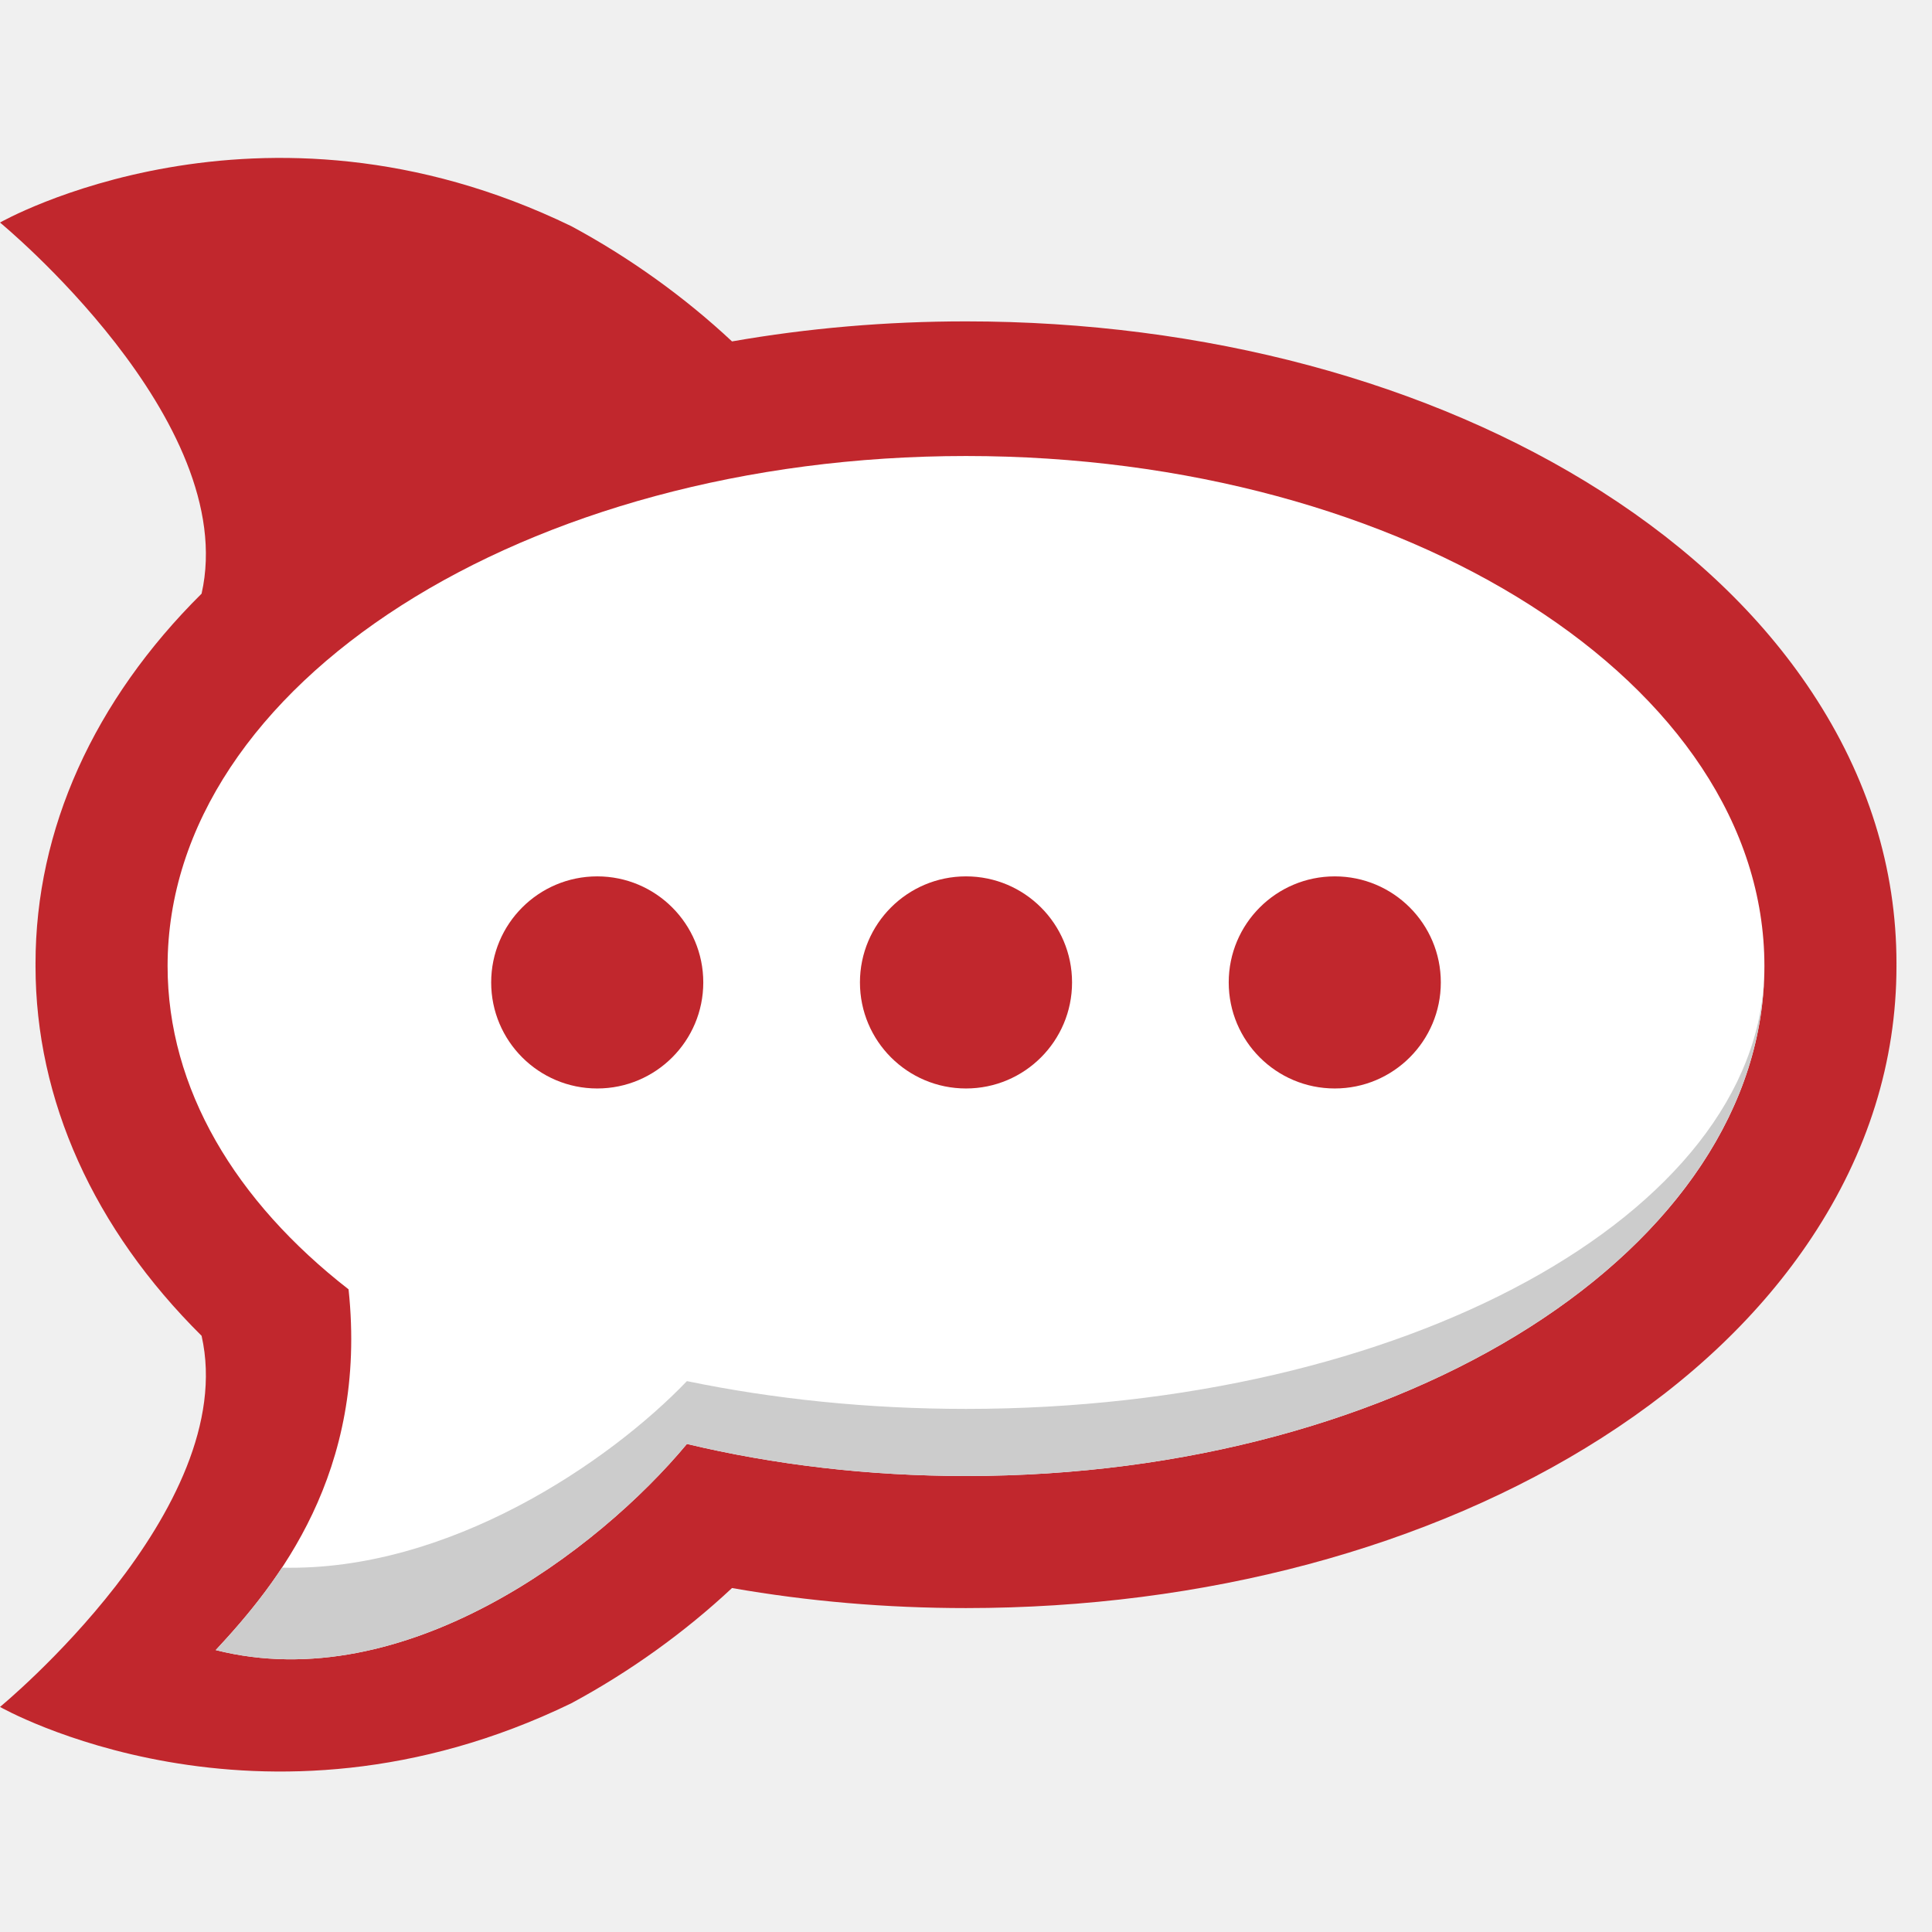
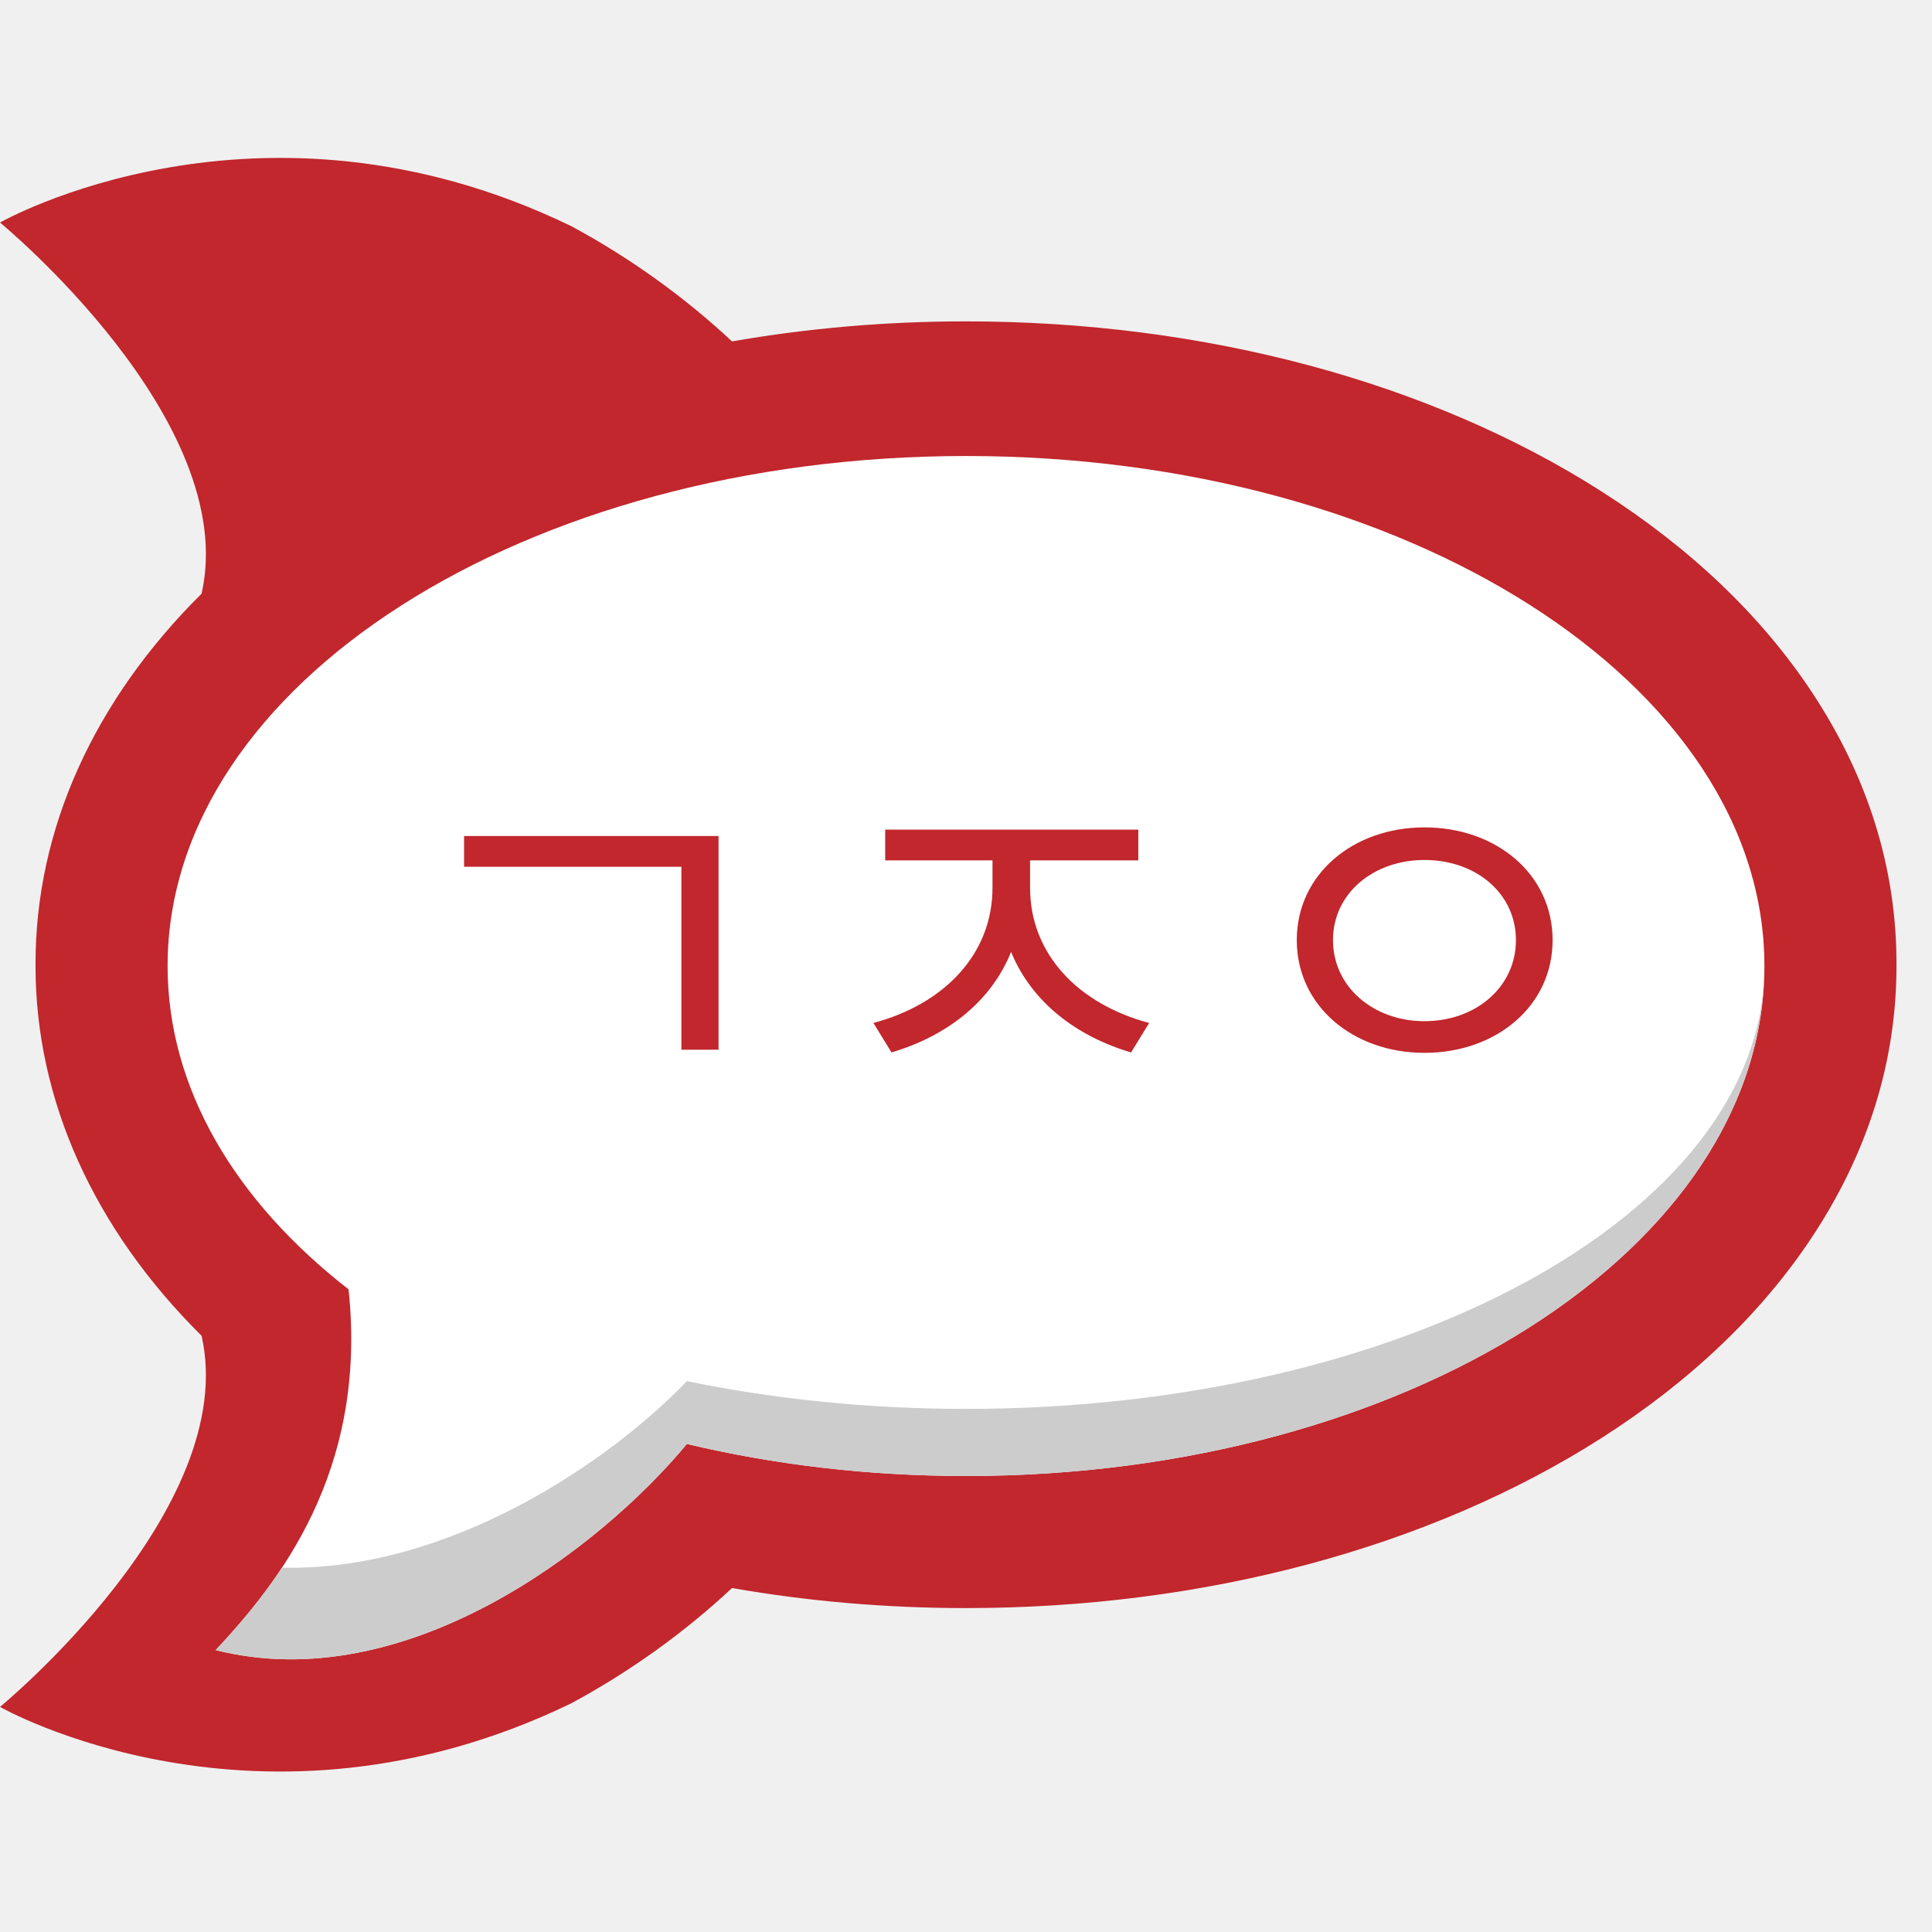
<svg xmlns="http://www.w3.org/2000/svg" version="1.1" id="Layer_5" x="0px" y="0px" width="512px" height="512px" viewBox="0 0 512 512" enable-background="new 0 0 512 512" xml:space="preserve">
-   <path fill="#C1272D" d="M502.586,255.322c0-25.236-7.55-49.436-22.445-71.932c-13.373-20.195-32.109-38.072-55.687-53.132  C378.937,101.182,319.108,85.168,256,85.168c-21.079,0-41.855,1.781-62.009,5.31c-12.504-11.702-27.139-22.232-42.627-30.56  C68.618,19.818,0,58.975,0,58.975s63.798,52.409,53.424,98.35c-28.542,28.313-44.01,62.453-44.01,97.998  c0,0.113,0.006,0.226,0.006,0.34c0,0.113-0.006,0.226-0.006,0.339c0,35.545,15.469,69.685,44.01,97.999  C63.798,399.94,0,452.35,0,452.35s68.618,39.156,151.363-0.943c15.488-8.327,30.124-18.857,42.627-30.56  c20.154,3.528,40.931,5.31,62.009,5.31c63.108,0,122.937-16.014,168.454-45.091c23.577-15.06,42.313-32.937,55.687-53.132  c14.896-22.496,22.445-46.695,22.445-71.932c0-0.113-0.006-0.226-0.006-0.339C502.58,255.548,502.586,255.436,502.586,255.322z" />
-   <path fill="#FFFFFF" d="M256,120.847c116.854,0,211.586,60.509,211.586,135.154c0,74.641-94.731,135.155-211.586,135.155  c-26.019,0-50.937-3.009-73.959-8.495c-23.396,28.147-74.868,67.28-124.869,54.629c16.265-17.47,40.361-46.988,35.201-95.603  c-29.968-23.322-47.959-53.163-47.959-85.686C44.414,181.356,139.145,120.847,256,120.847" />
+   <path fill="#C1272D" d="M502.586,255.322c0-25.236-7.55-49.437-22.445-71.932c-13.373-20.195-32.108-38.072-55.687-53.132  C378.938,101.182,319.108,85.168,256,85.168c-21.079,0-41.855,1.781-62.009,5.31c-12.504-11.702-27.139-22.232-42.627-30.56  C68.618,19.818,0,58.975,0,58.975s63.798,52.409,53.424,98.35c-28.542,28.313-44.01,62.453-44.01,97.998  c0,0.113,0.006,0.226,0.006,0.34c0,0.113-0.006,0.226-0.006,0.339c0,35.545,15.469,69.686,44.01,97.999  C63.798,399.94,0,452.35,0,452.35s68.618,39.156,151.363-0.942c15.488-8.327,30.124-18.857,42.627-30.561  c20.154,3.528,40.931,5.311,62.009,5.311c63.108,0,122.937-16.015,168.454-45.091c23.577-15.061,42.312-32.938,55.687-53.133  c14.896-22.496,22.445-46.694,22.445-71.932c0-0.113-0.006-0.226-0.006-0.339C502.58,255.548,502.586,255.436,502.586,255.322z" />
+   <path fill="#FFFFFF" d="M256,120.847c116.854,0,211.586,60.509,211.586,135.154c0,74.642-94.73,135.155-211.586,135.155  c-26.019,0-50.937-3.01-73.959-8.495c-23.396,28.146-74.868,67.28-124.869,54.629c16.265-17.47,40.361-46.988,35.201-95.603  c-29.968-23.322-47.959-53.164-47.959-85.687C44.414,181.356,139.145,120.847,256,120.847" />
  <g>
-     <g>
-       <circle fill="#C1272D" cx="256" cy="260.352" r="28.105" />
-     </g>
-     <g>
-       <circle fill="#C1272D" cx="353.728" cy="260.352" r="28.104" />
-     </g>
-     <g>
-       <circle fill="#C1272D" cx="158.272" cy="260.352" r="28.105" />
-     </g>
+     <path fill="#CCCCCC" d="M256,373.373c-26.019,0-50.937-2.607-73.959-7.362c-20.659,21.54-63.209,50.496-107.307,49.431   c-5.806,8.805-12.121,16.006-17.562,21.85c50,12.651,101.473-26.481,124.869-54.629c23.023,5.486,47.941,8.495,73.959,8.495   c115.917,0,210.048-59.55,211.551-133.364C466.048,321.766,371.917,373.373,256,373.373z" />
  </g>
-   <g>
-     <path fill="#CCCCCC" d="M256,373.373c-26.019,0-50.937-2.607-73.959-7.362c-20.659,21.54-63.209,50.496-107.307,49.43   c-5.806,8.805-12.121,16.006-17.562,21.85c50,12.651,101.473-26.481,124.869-54.629c23.023,5.486,47.941,8.495,73.959,8.495   c115.917,0,210.048-59.55,211.551-133.364C466.048,321.765,371.917,373.373,256,373.373z" />
-   </g>
+   <text transform="matrix(1 0 0 1 101.5 294.5)" fill="#C1272D" font-family="'JCHEadA'" font-size="120">ㄱㅈㅇ</text>
</svg>
